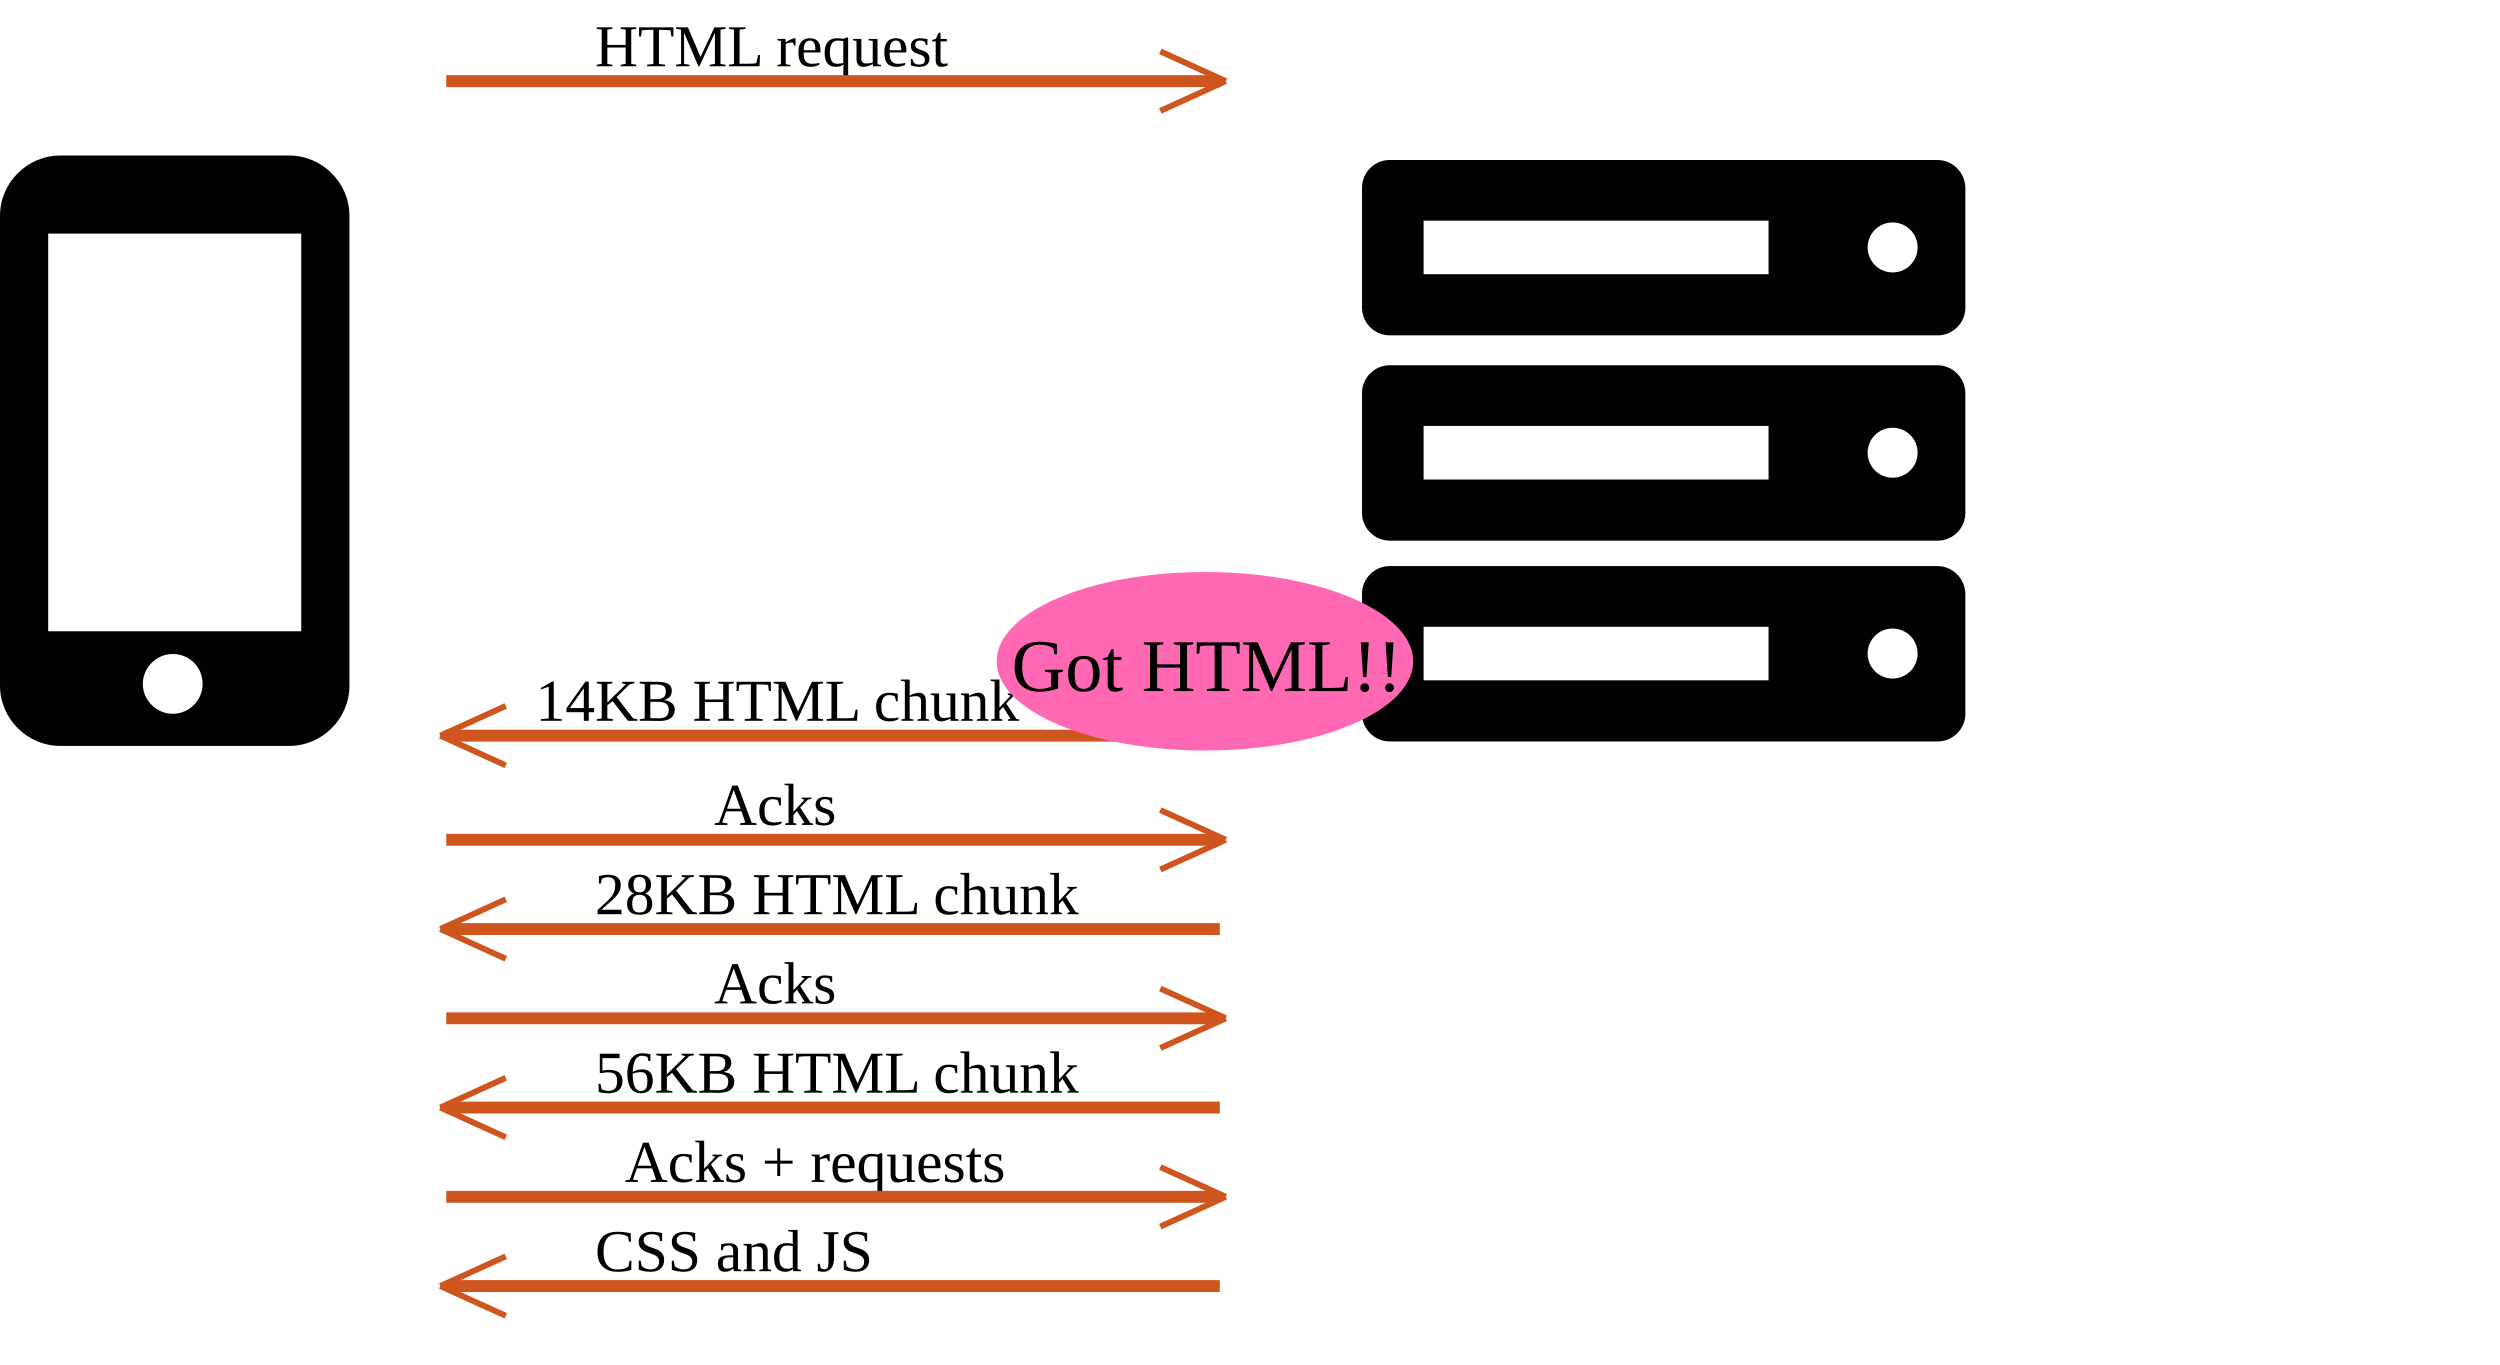
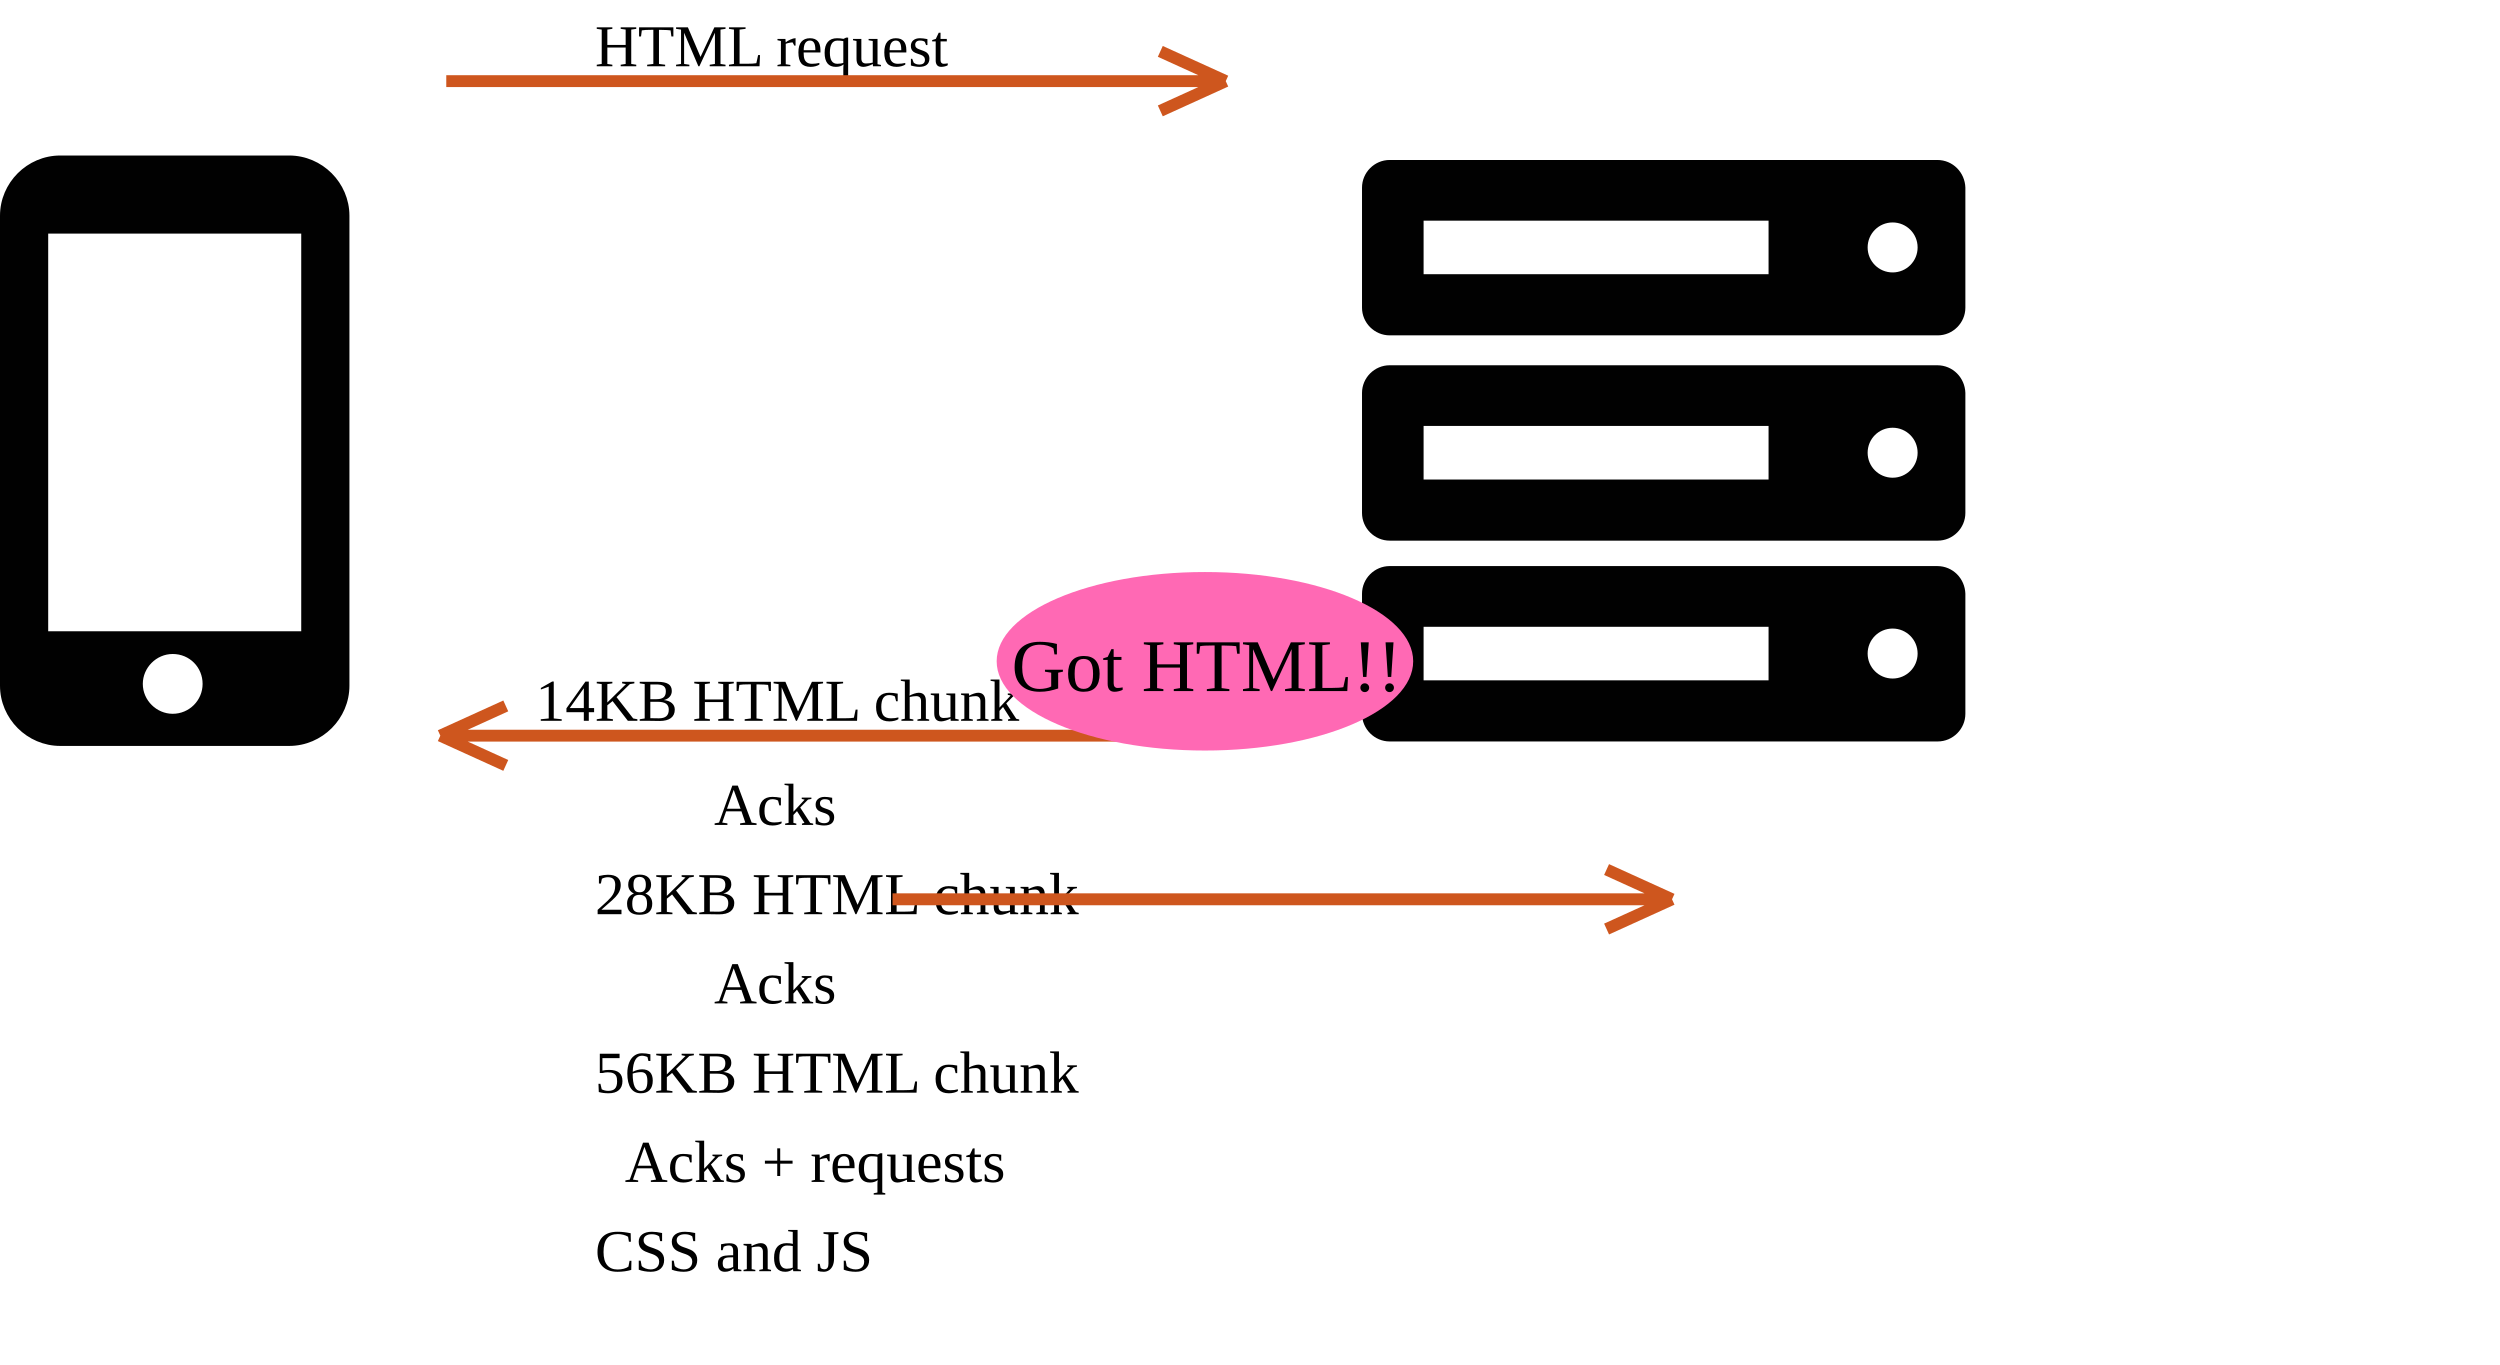
- <svg xmlns="http://www.w3.org/2000/svg" xmlns:xlink="http://www.w3.org/1999/xlink" class="diagram" width="850.3" height="464.2" viewBox="0 0 840.3 444.2">
-   <g transform="scale(1.5), translate(0, 30)">
-     <path fill="#010101" d="M64.8 0H13.5C6.1 0 0 6.1 0 13.5v105.3c0 7.4 6.1 13.5 13.5 13.5h51.3c7.4 0 13.5-6.1 13.5-13.5V13.5C78.3 6.1 72.2 0 64.8 0zM38.7 125.1c-3.6 0-6.7-3-6.7-6.7 0-3.6 3-6.7 6.7-6.7 3.8 0 6.7 3 6.7 6.7s-3 6.7-6.7 6.7zm28.8-18.5H10.8V17.5h56.7v89.1zM434.1 47H311.4c-3.4 0-6.2 2.8-6.2 6.2v26.9c0 3.4 2.8 6.2 6.2 6.2h122.8c3.4 0 6.2-2.8 6.2-6.2V53.2c-.1-3.4-2.8-6.2-6.3-6.2zm-37.8 25.6H319v-12h77.3v12zm27.8-.4c-3.1 0-5.6-2.5-5.6-5.6s2.5-5.6 5.6-5.6c3.1 0 5.6 2.5 5.6 5.6s-2.5 5.6-5.6 5.6zm10 19.8H311.4c-3.4 0-6.2 2.8-6.2 6.2v26.9c0 3.4 2.8 6.2 6.2 6.2h122.8c3.4 0 6.2-2.8 6.2-6.2V98.2c-.1-3.4-2.8-6.2-6.3-6.2zm-37.8 25.6H319v-12h77.3v12zm27.8-.4c-3.1 0-5.6-2.5-5.6-5.6 0-3.1 2.5-5.6 5.6-5.6 3.1 0 5.6 2.5 5.6 5.6 0 3.1-2.5 5.6-5.6 5.6zM434.1 1H311.4c-3.4 0-6.2 2.8-6.2 6.2v26.9c0 3.4 2.8 6.2 6.2 6.2h122.8c3.4 0 6.2-2.8 6.2-6.2V7.2c-.1-3.4-2.8-6.2-6.3-6.2zm-37.8 25.6H319v-12h77.3v12zm27.8-.4c-3.1 0-5.6-2.5-5.6-5.6s2.5-5.6 5.6-5.6c3.1 0 5.6 2.5 5.6 5.6s-2.5 5.6-5.6 5.6z" />
+ <svg xmlns="http://www.w3.org/2000/svg" xmlns:xlink="http://www.w3.org/1999/xlink" width="850.3" height="464.2" class="diagram" viewBox="0 0 840.3 444.2">
+   <path fill="#010101" d="M97.2 45H20.25C9.15 45 0 54.15 0 65.25V223.2c0 11.1 9.15 20.25 20.25 20.25H97.2c11.1 0 20.25-9.15 20.25-20.25V65.25c0-11.1-9.15-20.25-20.25-20.25zM58.05 232.65c-5.4 0-10.05-4.5-10.05-10.05 0-5.4 4.5-10.05 10.05-10.05 5.7 0 10.05 4.5 10.05 10.05s-4.5 10.05-10.05 10.05zm43.2-27.75H16.2V71.25h85.05V204.9zm549.9-89.4H467.1c-5.1 0-9.3 4.2-9.3 9.3v40.35c0 5.1 4.2 9.3 9.3 9.3h184.2c5.1 0 9.3-4.2 9.3-9.3V124.8c-.15-5.1-4.2-9.3-9.45-9.3zm-56.7 38.4H478.5v-18h115.95v18zm41.7-.6c-4.65 0-8.4-3.75-8.4-8.4s3.75-8.4 8.4-8.4 8.4 3.75 8.4 8.4-3.75 8.4-8.4 8.4zm15 29.7H467.1c-5.1 0-9.3 4.2-9.3 9.3v40.35c0 5.1 4.2 9.3 9.3 9.3h184.2c5.1 0 9.3-4.2 9.3-9.3V192.3c-.15-5.1-4.2-9.3-9.45-9.3zm-56.7 38.4H478.5v-18h115.95v18zm41.7-.6c-4.65 0-8.4-3.75-8.4-8.4s3.75-8.4 8.4-8.4 8.4 3.75 8.4 8.4-3.75 8.4-8.4 8.4zm15-174.3H467.1c-5.1 0-9.3 4.2-9.3 9.3v40.35c0 5.1 4.2 9.3 9.3 9.3h184.2c5.1 0 9.3-4.2 9.3-9.3V55.8c-.15-5.1-4.2-9.3-9.45-9.3zm-56.7 38.4H478.5v-18h115.95v18zm41.7-.6c-4.65 0-8.4-3.75-8.4-8.4s3.75-8.4 8.4-8.4 8.4 3.75 8.4 8.4-3.75 8.4-8.4 8.4z" />
+   <text x="200" y="15" font-size="20">HTML request</text>
+   <g id="a" stroke="#CE561E" stroke-width="4">
+     <path d="M150 20h260M390 30l22-10M390 10l22 10" />
  </g>
-   <text x="200" y="15" font-size="20px">HTML request</text>
-   <g transform="translate(150, 20)">
-     <g id="right" stroke="#CE561E" stroke-width="4">
-       <line x1="0" y1="0" x2="260" y2="0" />
-       <g stroke-width="2">
-         <line x1="240" y1="10" x2="262" y2="0" />
-         <line x1="240" y1="-10" x2="262" y2="0" />
-       </g>
-     </g>
+   <text x="180" y="115" font-size="20" transform="translate(0 120)">14KB HTML chunk</text>
+   <g id="b" stroke="#CE561E" stroke-width="4">
+     <path d="M150 240h260M148 240l22 10M148 240l22-10" />
  </g>
-   <g transform="translate(0, 120)">
-     <text x="180" y="115" font-size="20px">14KB HTML chunk</text>
-     <g transform="translate(150, 120)">
-       <g id="left" stroke="#CE561E" stroke-width="4">
-         <line x1="0" y1="0" x2="260" y2="0" />
-         <g stroke-width="2">
-           <line x1="-2" y1="0" x2="20" y2="10" />
-           <line x1="-2" y1="0" x2="20" y2="-10" />
-         </g>
-       </g>
-     </g>
-     <text x="240" y="150" font-size="20px">Acks</text>
-     <text x="200" y="180" font-size="20px">28KB HTML chunk</text>
-     <g transform="translate(150, 50)">
-       <g id="rtt" stroke="#CE561E" stroke-width="4">
-         <use x="0" y="105" xlink:href="#right" />
-         <use x="0" y="135" xlink:href="#left" />
-       </g>
-     </g>
-     <text x="240" y="210" font-size="20px">Acks</text>
-     <text x="200" y="240" font-size="20px">56KB HTML chunk</text>
-     <g transform="translate(150, 110)">
-       <use xlink:href="#rtt" />
-     </g>
-     <text x="210" y="270" font-size="20px">Acks + requests</text>
-     <text x="200" y="300" font-size="20px">CSS and JS</text>
-     <g transform="translate(150, 170)">
-       <use xlink:href="#rtt" />
-     </g>
+   <text x="240" y="150" font-size="20" transform="translate(0 120)">Acks</text>
+   <text x="200" y="180" font-size="20" transform="translate(0 120)">28KB HTML chunk</text>
+   <g id="c" stroke="#CE561E" stroke-width="4" transform="translate(0 120) translate(150 50)">
+     <use y="105" xlink:href="#a" />
+     <use y="135" xlink:href="#b" />
  </g>
-   <ellipse cx="405" cy="215" rx="70" ry="30" fill="hotpink" />
-   <text x="340" y="225" font-size="25px">Got HTML!!</text>
+   <text x="240" y="210" font-size="20" transform="translate(0 120)">Acks</text>
+   <text x="200" y="240" font-size="20" transform="translate(0 120)">56KB HTML chunk</text>
+   <use xlink:href="#c" transform="translate(0 120) translate(150 110)" />
+   <text x="210" y="270" font-size="20" transform="translate(0 120)">Acks + requests</text>
+   <text x="200" y="300" font-size="20" transform="translate(0 120)">CSS and JS</text>
+   <use xlink:href="#c" transform="translate(0 120) translate(150 170)" />
+   <ellipse cx="405" cy="215" fill="#ff69b4" rx="70" ry="30" />
+   <text x="340" y="225" font-size="25">Got HTML!!</text>
</svg>
